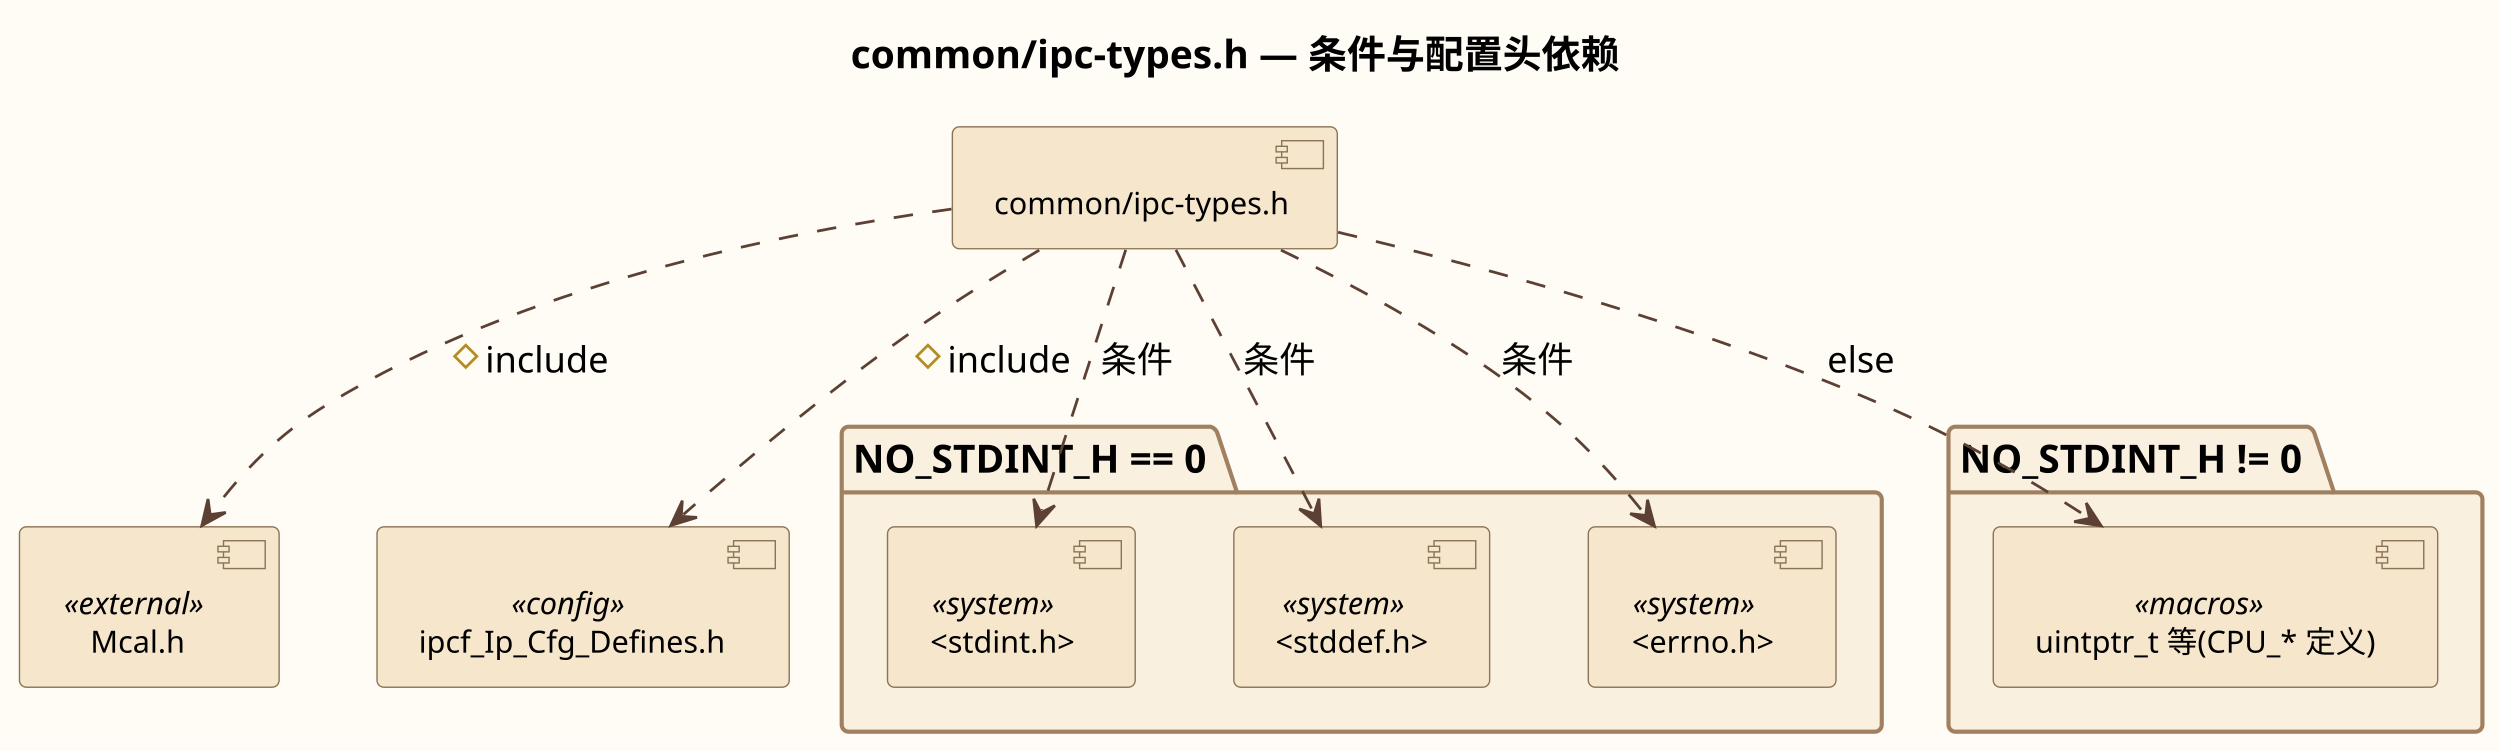
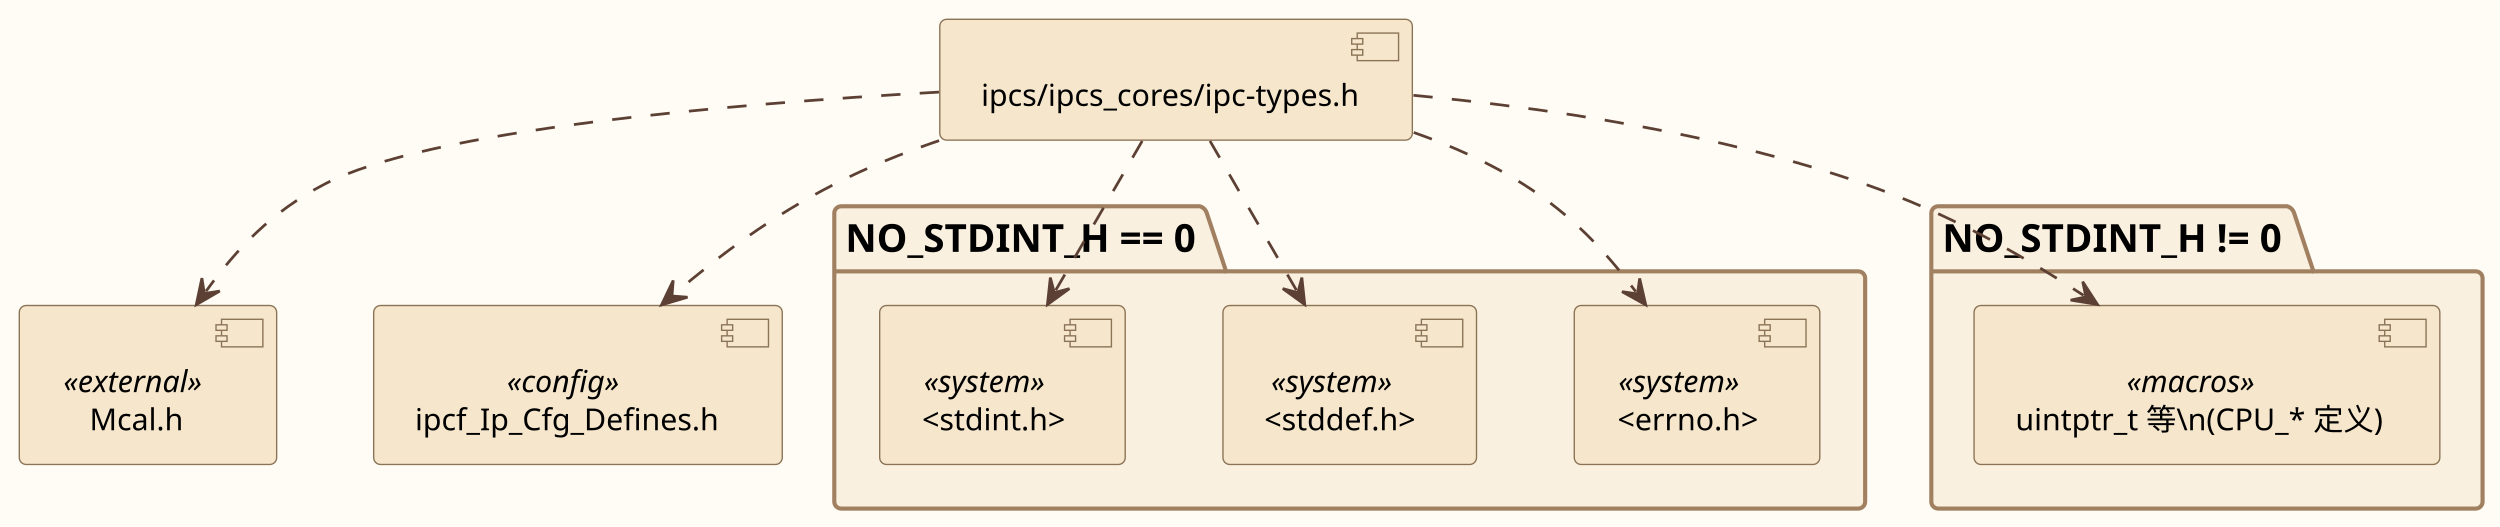
- <svg xmlns="http://www.w3.org/2000/svg" contentStyleType="text/css" data-diagram-type="DESCRIPTION" height="270px" preserveAspectRatio="none" style="width:899px;height:270px;background:#FFFCF5;" version="1.1" viewBox="0 0 899 270" width="899px" zoomAndPan="magnify">
+ <svg xmlns="http://www.w3.org/2000/svg" contentStyleType="text/css" data-diagram-type="DESCRIPTION" height="191px" preserveAspectRatio="none" style="width:907px;height:191px;background:#FFFCF5;" version="1.1" viewBox="0 0 907 191" width="907px" zoomAndPan="magnify">
  <defs />
  <g>
-     <rect fill="#FFFCF5" height="270" style="stroke:none;stroke-width:1;" width="899" x="0" y="0" />
-     <g class="title" data-source-line="16">
-       <text fill="#000000" font-family="sans-serif" font-size="14" font-weight="bold" lengthAdjust="spacing" textLength="273.848" x="305.916" y="24.533">common/ipc-types.h — 条件与配置头依赖</text>
+     <rect fill="#FFFCF5" height="191" style="stroke:none;stroke-width:1;" width="907" x="0" y="0" />
+     <g class="cluster" data-qualified-name="NO_STDINT_H .. 0" data-source-line="17" id="ent0003">
+       <path d="M305.18,74.84 L435.331,74.84 A3.75,3.75 0 0 1 437.831,77.34 L444.831,98.449 L674.18,98.449 A2.5,2.5 0 0 1 676.68,100.949 L676.68,182.01 A2.5,2.5 0 0 1 674.18,184.51 L305.18,184.51 A2.5,2.5 0 0 1 302.68,182.01 L302.68,77.34 A2.5,2.5 0 0 1 305.18,74.84" fill="#FAF0E0" style="stroke:#A08060;stroke-width:1.5;" />
+       <line style="stroke:#A08060;stroke-width:1.5;" x1="302.68" x2="444.831" y1="98.449" y2="98.449" />
+       <text fill="#000000" font-family="sans-serif" font-size="14" font-weight="bold" lengthAdjust="spacing" textLength="129.151" x="306.68" y="91.373">NO_STDINT_H == 0</text>
    </g>
-     <g class="cluster" data-qualified-name="NO_STDINT_H .. 0" data-source-line="18" id="ent0003">
-       <path d="M305.18,153.449 L435.331,153.449 A3.75,3.75 0 0 1 437.831,155.949 L444.831,177.059 L674.18,177.059 A2.5,2.5 0 0 1 676.68,179.559 L676.68,260.619 A2.5,2.5 0 0 1 674.18,263.119 L305.18,263.119 A2.5,2.5 0 0 1 302.68,260.619 L302.68,155.949 A2.5,2.5 0 0 1 305.18,153.449" fill="#FAF0E0" style="stroke:#A08060;stroke-width:1.5;" />
-       <line style="stroke:#A08060;stroke-width:1.5;" x1="302.68" x2="444.831" y1="177.059" y2="177.059" />
-       <text fill="#000000" font-family="sans-serif" font-size="14" font-weight="bold" lengthAdjust="spacing" textLength="129.151" x="306.68" y="169.983">NO_STDINT_H == 0</text>
+     <g class="cluster" data-qualified-name="NO_STDINT_H .. 0" data-source-line="22" id="ent0007">
+       <path d="M703.18,74.84 L829.818,74.84 A3.75,3.75 0 0 1 832.318,77.34 L839.318,98.449 L898.18,98.449 A2.5,2.5 0 0 1 900.68,100.949 L900.68,182.01 A2.5,2.5 0 0 1 898.18,184.51 L703.18,184.51 A2.5,2.5 0 0 1 700.68,182.01 L700.68,77.34 A2.5,2.5 0 0 1 703.18,74.84" fill="#FAF0E0" style="stroke:#A08060;stroke-width:1.5;" />
+       <line style="stroke:#A08060;stroke-width:1.5;" x1="700.68" x2="839.318" y1="98.449" y2="98.449" />
+       <text fill="#000000" font-family="sans-serif" font-size="14" font-weight="bold" lengthAdjust="spacing" textLength="125.638" x="704.68" y="91.373">NO_STDINT_H != 0</text>
    </g>
-     <g class="cluster" data-qualified-name="NO_STDINT_H .. 0" data-source-line="23" id="ent0007">
-       <path d="M703.18,153.449 L829.818,153.449 A3.75,3.75 0 0 1 832.318,155.949 L839.318,177.059 L890.18,177.059 A2.5,2.5 0 0 1 892.68,179.559 L892.68,260.619 A2.5,2.5 0 0 1 890.18,263.119 L703.18,263.119 A2.5,2.5 0 0 1 700.68,260.619 L700.68,155.949 A2.5,2.5 0 0 1 703.18,153.449" fill="#FAF0E0" style="stroke:#A08060;stroke-width:1.5;" />
-       <line style="stroke:#A08060;stroke-width:1.5;" x1="700.68" x2="839.318" y1="177.059" y2="177.059" />
-       <text fill="#000000" font-family="sans-serif" font-size="14" font-weight="bold" lengthAdjust="spacing" textLength="125.638" x="704.68" y="169.983">NO_STDINT_H != 0</text>
+     <g class="entity" data-qualified-name="NO_STDINT_H .. 0.U1" data-source-line="18" id="ent0004">
+       <rect fill="#F5E6CC" height="57.672" rx="2.5" ry="2.5" style="stroke:#8B7355;stroke-width:0.5;" width="89.072" x="319.15" y="110.84" />
+       <rect fill="#F5E6CC" height="10" style="stroke:#8B7355;stroke-width:0.5;" width="15" x="388.222" y="115.84" />
+       <rect fill="#F5E6CC" height="2" style="stroke:#8B7355;stroke-width:0.5;" width="4" x="386.222" y="117.84" />
+       <rect fill="#F5E6CC" height="2" style="stroke:#8B7355;stroke-width:0.5;" width="4" x="386.222" y="121.84" />
+       <text fill="#000000" font-family="sans-serif" font-size="11" font-style="italic" lengthAdjust="spacing" textLength="47.072" x="335.15" y="142.259">«system»</text>
+       <text fill="#000000" font-family="sans-serif" font-size="11" lengthAdjust="spacing" textLength="48.313" x="334.53" y="156.095">&lt;stdint.h&gt;</text>
    </g>
-     <g class="entity" data-qualified-name="NO_STDINT_H .. 0.U1" data-source-line="19" id="ent0004">
-       <rect fill="#F5E6CC" height="57.672" rx="2.5" ry="2.5" style="stroke:#8B7355;stroke-width:0.5;" width="89.072" x="319.15" y="189.449" />
-       <rect fill="#F5E6CC" height="10" style="stroke:#8B7355;stroke-width:0.5;" width="15" x="388.222" y="194.449" />
-       <rect fill="#F5E6CC" height="2" style="stroke:#8B7355;stroke-width:0.5;" width="4" x="386.222" y="196.449" />
-       <rect fill="#F5E6CC" height="2" style="stroke:#8B7355;stroke-width:0.5;" width="4" x="386.222" y="200.449" />
-       <text fill="#000000" font-family="sans-serif" font-size="11" font-style="italic" lengthAdjust="spacing" textLength="47.072" x="335.15" y="220.868">«system»</text>
-       <text fill="#000000" font-family="sans-serif" font-size="11" lengthAdjust="spacing" textLength="48.313" x="334.53" y="234.704">&lt;stdint.h&gt;</text>
+     <g class="entity" data-qualified-name="NO_STDINT_H .. 0.U2" data-source-line="19" id="ent0005">
+       <rect fill="#F5E6CC" height="57.672" rx="2.5" ry="2.5" style="stroke:#8B7355;stroke-width:0.5;" width="91.987" x="443.69" y="110.84" />
+       <rect fill="#F5E6CC" height="10" style="stroke:#8B7355;stroke-width:0.5;" width="15" x="515.677" y="115.84" />
+       <rect fill="#F5E6CC" height="2" style="stroke:#8B7355;stroke-width:0.5;" width="4" x="513.677" y="117.84" />
+       <rect fill="#F5E6CC" height="2" style="stroke:#8B7355;stroke-width:0.5;" width="4" x="513.677" y="121.84" />
+       <text fill="#000000" font-family="sans-serif" font-size="11" font-style="italic" lengthAdjust="spacing" textLength="47.072" x="461.147" y="142.259">«system»</text>
+       <text fill="#000000" font-family="sans-serif" font-size="11" lengthAdjust="spacing" textLength="51.987" x="458.69" y="156.095">&lt;stddef.h&gt;</text>
    </g>
-     <g class="entity" data-qualified-name="NO_STDINT_H .. 0.U2" data-source-line="20" id="ent0005">
-       <rect fill="#F5E6CC" height="57.672" rx="2.5" ry="2.5" style="stroke:#8B7355;stroke-width:0.5;" width="91.987" x="443.69" y="189.449" />
-       <rect fill="#F5E6CC" height="10" style="stroke:#8B7355;stroke-width:0.5;" width="15" x="515.677" y="194.449" />
-       <rect fill="#F5E6CC" height="2" style="stroke:#8B7355;stroke-width:0.5;" width="4" x="513.677" y="196.449" />
-       <rect fill="#F5E6CC" height="2" style="stroke:#8B7355;stroke-width:0.5;" width="4" x="513.677" y="200.449" />
-       <text fill="#000000" font-family="sans-serif" font-size="11" font-style="italic" lengthAdjust="spacing" textLength="47.072" x="461.147" y="220.868">«system»</text>
-       <text fill="#000000" font-family="sans-serif" font-size="11" lengthAdjust="spacing" textLength="51.987" x="458.69" y="234.704">&lt;stddef.h&gt;</text>
+     <g class="entity" data-qualified-name="NO_STDINT_H .. 0.U3" data-source-line="20" id="ent0006">
+       <rect fill="#F5E6CC" height="57.672" rx="2.5" ry="2.5" style="stroke:#8B7355;stroke-width:0.5;" width="89.072" x="571.15" y="110.84" />
+       <rect fill="#F5E6CC" height="10" style="stroke:#8B7355;stroke-width:0.5;" width="15" x="640.222" y="115.84" />
+       <rect fill="#F5E6CC" height="2" style="stroke:#8B7355;stroke-width:0.5;" width="4" x="638.222" y="117.84" />
+       <rect fill="#F5E6CC" height="2" style="stroke:#8B7355;stroke-width:0.5;" width="4" x="638.222" y="121.84" />
+       <text fill="#000000" font-family="sans-serif" font-size="11" font-style="italic" lengthAdjust="spacing" textLength="47.072" x="587.15" y="142.259">«system»</text>
+       <text fill="#000000" font-family="sans-serif" font-size="11" lengthAdjust="spacing" textLength="47.701" x="586.836" y="156.095">&lt;errno.h&gt;</text>
    </g>
-     <g class="entity" data-qualified-name="NO_STDINT_H .. 0.U3" data-source-line="21" id="ent0006">
-       <rect fill="#F5E6CC" height="57.672" rx="2.5" ry="2.5" style="stroke:#8B7355;stroke-width:0.5;" width="89.072" x="571.15" y="189.449" />
-       <rect fill="#F5E6CC" height="10" style="stroke:#8B7355;stroke-width:0.5;" width="15" x="640.222" y="194.449" />
-       <rect fill="#F5E6CC" height="2" style="stroke:#8B7355;stroke-width:0.5;" width="4" x="638.222" y="196.449" />
-       <rect fill="#F5E6CC" height="2" style="stroke:#8B7355;stroke-width:0.5;" width="4" x="638.222" y="200.449" />
-       <text fill="#000000" font-family="sans-serif" font-size="11" font-style="italic" lengthAdjust="spacing" textLength="47.072" x="587.15" y="220.868">«system»</text>
-       <text fill="#000000" font-family="sans-serif" font-size="11" lengthAdjust="spacing" textLength="47.701" x="586.836" y="234.704">&lt;errno.h&gt;</text>
+     <g class="entity" data-qualified-name="NO_STDINT_H .. 0.CPU" data-source-line="23" id="ent0008">
+       <rect fill="#F5E6CC" height="57.672" rx="2.5" ry="2.5" style="stroke:#8B7355;stroke-width:0.5;" width="168.981" x="716.19" y="110.84" />
+       <rect fill="#F5E6CC" height="10" style="stroke:#8B7355;stroke-width:0.5;" width="15" x="865.171" y="115.84" />
+       <rect fill="#F5E6CC" height="2" style="stroke:#8B7355;stroke-width:0.5;" width="4" x="863.171" y="117.84" />
+       <rect fill="#F5E6CC" height="2" style="stroke:#8B7355;stroke-width:0.5;" width="4" x="863.171" y="121.84" />
+       <text fill="#000000" font-family="sans-serif" font-size="11" font-style="italic" lengthAdjust="spacing" textLength="48.297" x="771.532" y="142.259">«macros»</text>
+       <text fill="#000000" font-family="sans-serif" font-size="11" lengthAdjust="spacing" textLength="128.981" x="731.19" y="156.095">uintptr_t 等\n(CPU_* 定义)</text>
    </g>
-     <g class="entity" data-qualified-name="NO_STDINT_H .. 0.CPU" data-source-line="24" id="ent0008">
-       <rect fill="#F5E6CC" height="57.672" rx="2.5" ry="2.5" style="stroke:#8B7355;stroke-width:0.5;" width="159.808" x="716.78" y="189.449" />
-       <rect fill="#F5E6CC" height="10" style="stroke:#8B7355;stroke-width:0.5;" width="15" x="856.588" y="194.449" />
-       <rect fill="#F5E6CC" height="2" style="stroke:#8B7355;stroke-width:0.5;" width="4" x="854.588" y="196.449" />
-       <rect fill="#F5E6CC" height="2" style="stroke:#8B7355;stroke-width:0.5;" width="4" x="854.588" y="200.449" />
-       <text fill="#000000" font-family="sans-serif" font-size="11" font-style="italic" lengthAdjust="spacing" textLength="48.297" x="767.535" y="220.868">«macros»</text>
-       <text fill="#000000" font-family="sans-serif" font-size="11" lengthAdjust="spacing" textLength="119.808" x="731.78" y="234.704">uintptr_t 等(CPU_* 定义)</text>
+     <g class="entity" data-qualified-name="R" data-source-line="16" id="ent0002">
+       <rect fill="#F5E6CC" height="43.836" rx="2.5" ry="2.5" style="stroke:#8B7355;stroke-width:0.5;" width="171.441" x="340.96" y="7" />
+       <rect fill="#F5E6CC" height="10" style="stroke:#8B7355;stroke-width:0.5;" width="15" x="492.401" y="12" />
+       <rect fill="#F5E6CC" height="2" style="stroke:#8B7355;stroke-width:0.5;" width="4" x="490.401" y="14" />
+       <rect fill="#F5E6CC" height="2" style="stroke:#8B7355;stroke-width:0.5;" width="4" x="490.401" y="18" />
+       <text fill="#000000" font-family="sans-serif" font-size="11" lengthAdjust="spacing" textLength="131.441" x="355.96" y="38.419">ipcs/ipcs_cores/ipc-types.h</text>
    </g>
-     <g class="entity" data-qualified-name="R" data-source-line="17" id="ent0002">
-       <rect fill="#F5E6CC" height="43.836" rx="2.5" ry="2.5" style="stroke:#8B7355;stroke-width:0.5;" width="138.425" x="342.47" y="45.609" />
-       <rect fill="#F5E6CC" height="10" style="stroke:#8B7355;stroke-width:0.5;" width="15" x="460.895" y="50.609" />
-       <rect fill="#F5E6CC" height="2" style="stroke:#8B7355;stroke-width:0.5;" width="4" x="458.895" y="52.609" />
-       <rect fill="#F5E6CC" height="2" style="stroke:#8B7355;stroke-width:0.5;" width="4" x="458.895" y="56.609" />
-       <text fill="#000000" font-family="sans-serif" font-size="11" lengthAdjust="spacing" textLength="98.425" x="357.47" y="77.028">common/ipc-types.h</text>
+     <g class="entity" data-qualified-name="M" data-source-line="25" id="ent0009">
+       <rect fill="#F5E6CC" height="57.672" rx="2.5" ry="2.5" style="stroke:#8B7355;stroke-width:0.5;" width="93.369" x="7" y="110.84" />
+       <rect fill="#F5E6CC" height="10" style="stroke:#8B7355;stroke-width:0.5;" width="15" x="80.369" y="115.84" />
+       <rect fill="#F5E6CC" height="2" style="stroke:#8B7355;stroke-width:0.5;" width="4" x="78.369" y="117.84" />
+       <rect fill="#F5E6CC" height="2" style="stroke:#8B7355;stroke-width:0.5;" width="4" x="78.369" y="121.84" />
+       <text fill="#000000" font-family="sans-serif" font-size="11" font-style="italic" lengthAdjust="spacing" textLength="51.369" x="23" y="142.259">«external»</text>
+       <text fill="#000000" font-family="sans-serif" font-size="11" lengthAdjust="spacing" textLength="32.398" x="32.485" y="156.095">Mcal.h</text>
    </g>
-     <g class="entity" data-qualified-name="M" data-source-line="27" id="ent0009">
-       <rect fill="#F5E6CC" height="57.672" rx="2.5" ry="2.5" style="stroke:#8B7355;stroke-width:0.5;" width="93.369" x="7" y="189.449" />
-       <rect fill="#F5E6CC" height="10" style="stroke:#8B7355;stroke-width:0.5;" width="15" x="80.369" y="194.449" />
-       <rect fill="#F5E6CC" height="2" style="stroke:#8B7355;stroke-width:0.5;" width="4" x="78.369" y="196.449" />
-       <rect fill="#F5E6CC" height="2" style="stroke:#8B7355;stroke-width:0.5;" width="4" x="78.369" y="200.449" />
-       <text fill="#000000" font-family="sans-serif" font-size="11" font-style="italic" lengthAdjust="spacing" textLength="51.369" x="23" y="220.868">«external»</text>
-       <text fill="#000000" font-family="sans-serif" font-size="11" lengthAdjust="spacing" textLength="32.398" x="32.485" y="234.704">Mcal.h</text>
+     <g class="entity" data-qualified-name="D" data-source-line="26" id="ent0010">
+       <rect fill="#F5E6CC" height="57.672" rx="2.5" ry="2.5" style="stroke:#8B7355;stroke-width:0.5;" width="148.233" x="135.57" y="110.84" />
+       <rect fill="#F5E6CC" height="10" style="stroke:#8B7355;stroke-width:0.5;" width="15" x="263.803" y="115.84" />
+       <rect fill="#F5E6CC" height="2" style="stroke:#8B7355;stroke-width:0.5;" width="4" x="261.803" y="117.84" />
+       <rect fill="#F5E6CC" height="2" style="stroke:#8B7355;stroke-width:0.5;" width="4" x="261.803" y="121.84" />
+       <text fill="#000000" font-family="sans-serif" font-size="11" font-style="italic" lengthAdjust="spacing" textLength="41.588" x="183.892" y="142.259">«config»</text>
+       <text fill="#000000" font-family="sans-serif" font-size="11" lengthAdjust="spacing" textLength="108.233" x="150.57" y="156.095">ipcf_Ip_Cfg_Defines.h</text>
    </g>
-     <g class="entity" data-qualified-name="D" data-source-line="28" id="ent0010">
-       <rect fill="#F5E6CC" height="57.672" rx="2.5" ry="2.5" style="stroke:#8B7355;stroke-width:0.5;" width="148.233" x="135.57" y="189.449" />
-       <rect fill="#F5E6CC" height="10" style="stroke:#8B7355;stroke-width:0.5;" width="15" x="263.803" y="194.449" />
-       <rect fill="#F5E6CC" height="2" style="stroke:#8B7355;stroke-width:0.5;" width="4" x="261.803" y="196.449" />
-       <rect fill="#F5E6CC" height="2" style="stroke:#8B7355;stroke-width:0.5;" width="4" x="261.803" y="200.449" />
-       <text fill="#000000" font-family="sans-serif" font-size="11" font-style="italic" lengthAdjust="spacing" textLength="41.588" x="183.892" y="220.868">«config»</text>
-       <text fill="#000000" font-family="sans-serif" font-size="11" lengthAdjust="spacing" textLength="108.233" x="150.57" y="234.704">ipcf_Ip_Cfg_Defines.h</text>
+     <g class="link" data-entity-1="ent0002" data-entity-2="ent0009" data-link-type="dependency" data-source-line="27" id="lnk11">
+       <path d="M340.66,33.41 C262.98,37.78 155.28,47.22 117.68,66.84 C98.58,76.81 85.998,90.11 74.728,105.68" fill="none" id="R-to-M" style="stroke:#5C4033;stroke-width:1;stroke-dasharray:7,7;" />
+       <polygon fill="#5C4033" points="71.21,110.54,79.727,105.595,74.142,106.49,73.247,100.904,71.21,110.54" style="stroke:#5C4033;stroke-width:1;" />
    </g>
-     <g class="link" data-entity-1="ent0002" data-entity-2="ent0009" data-link-type="dependency" data-source-line="29" id="lnk11">
-       <path d="M342.16,75.179 C279.59,83.739 187.09,102.949 117.68,145.449 C99.74,156.439 87.577,169.23 76.177,184.25" fill="none" id="R-to-M" style="stroke:#5C4033;stroke-width:1;stroke-dasharray:7,7;" />
-       <polygon fill="#5C4033" points="72.55,189.029,81.177,184.279,75.573,185.047,74.805,179.442,72.55,189.029" style="stroke:#5C4033;stroke-width:1;" />
-       <g data-visibility-modifier="PROTECTED_METHOD">
-         <polygon fill="none" points="167.48,124.125,171.48,128.125,167.48,132.125,163.48,128.125" style="stroke:#B38D22;stroke-width:1;" />
-       </g>
-       <text fill="#000000" font-family="sans-serif" font-size="13" lengthAdjust="spacing" textLength="41.196" x="174.48" y="133.945">include</text>
+     <g class="link" data-entity-1="ent0002" data-entity-2="ent0010" data-link-type="dependency" data-source-line="28" id="lnk12">
+       <path d="M340.69,51.01 C327.64,55.49 314.58,60.74 302.68,66.84 C279.99,78.47 261.843,91.974 244.553,106.734" fill="none" id="R-to-D" style="stroke:#5C4033;stroke-width:1;stroke-dasharray:7,7;" />
+       <polygon fill="#5C4033" points="239.99,110.63,249.432,107.829,243.793,107.384,244.238,101.744,239.99,110.63" style="stroke:#5C4033;stroke-width:1;" />
    </g>
-     <g class="link" data-entity-1="ent0002" data-entity-2="ent0010" data-link-type="dependency" data-source-line="30" id="lnk12">
-       <path d="M373.71,89.939 C359.02,98.629 342.27,109.059 327.68,119.449 C297.12,141.209 268.936,164.73 245.736,185.019" fill="none" id="R-to-D" style="stroke:#5C4033;stroke-width:1;stroke-dasharray:7,7;" />
-       <polygon fill="#5C4033" points="241.22,188.969,250.628,186.055,244.984,185.678,245.361,180.034,241.22,188.969" style="stroke:#5C4033;stroke-width:1;" />
-       <g data-visibility-modifier="PROTECTED_METHOD">
-         <polygon fill="none" points="333.68,124.125,337.68,128.125,333.68,132.125,329.68,128.125" style="stroke:#B38D22;stroke-width:1;" />
-       </g>
-       <text fill="#000000" font-family="sans-serif" font-size="13" lengthAdjust="spacing" textLength="41.196" x="340.68" y="133.945">include</text>
+     <g class="link" data-entity-1="ent0002" data-entity-2="ent0004" data-link-type="dependency" data-source-line="29" id="lnk13">
+       <path d="M414.39,51.15 C404.58,68.08 393.757,86.768 383.017,105.308" fill="none" id="R-to-U1" style="stroke:#5C4033;stroke-width:1;stroke-dasharray:7,7;" />
+       <polygon fill="#5C4033" points="380.01,110.5,387.983,104.717,382.516,106.174,381.06,100.707,380.01,110.5" style="stroke:#5C4033;stroke-width:1;" />
    </g>
-     <g class="link" data-entity-1="ent0002" data-entity-2="ent0004" data-link-type="dependency" data-source-line="31" id="lnk13">
-       <path d="M404.81,89.839 C396.38,115.949 383.922,154.549 374.602,183.439" fill="none" id="R-to-U1" style="stroke:#5C4033;stroke-width:1;stroke-dasharray:7,7;" />
-       <polygon fill="#5C4033" points="372.76,189.149,379.33,181.812,374.295,184.391,371.716,179.356,372.76,189.149" style="stroke:#5C4033;stroke-width:1;" />
-       <text fill="#000000" font-family="sans-serif" font-size="13" lengthAdjust="spacing" textLength="26" x="395.79" y="133.945">条件</text>
+     <g class="link" data-entity-1="ent0002" data-entity-2="ent0005" data-link-type="dependency" data-source-line="30" id="lnk14">
+       <path d="M438.98,51.15 C448.79,68.08 459.613,86.768 470.353,105.308" fill="none" id="R-to-U2" style="stroke:#5C4033;stroke-width:1;stroke-dasharray:7,7;" />
+       <polygon fill="#5C4033" points="473.36,110.5,472.31,100.707,470.854,106.174,465.387,104.717,473.36,110.5" style="stroke:#5C4033;stroke-width:1;" />
    </g>
-     <g class="link" data-entity-1="ent0002" data-entity-2="ent0005" data-link-type="dependency" data-source-line="32" id="lnk14">
-       <path d="M422.86,89.839 C436.55,115.949 457.005,154.945 472.145,183.835" fill="none" id="R-to-U2" style="stroke:#5C4033;stroke-width:1;stroke-dasharray:7,7;" />
-       <polygon fill="#5C4033" points="474.93,189.149,474.295,179.321,472.609,184.721,467.209,183.034,474.93,189.149" style="stroke:#5C4033;stroke-width:1;" />
-       <text fill="#000000" font-family="sans-serif" font-size="13" lengthAdjust="spacing" textLength="26" x="447.01" y="133.945">条件</text>
+     <g class="link" data-entity-1="ent0002" data-entity-2="ent0006" data-link-type="dependency" data-source-line="31" id="lnk15">
+       <path d="M512.91,48.06 C526.8,52.96 540.58,59.11 552.68,66.84 C570.3,78.08 582.234,90.864 593.474,105.814" fill="none" id="R-to-U3" style="stroke:#5C4033;stroke-width:1;stroke-dasharray:7,7;" />
+       <polygon fill="#5C4033" points="597.08,110.61,594.869,101.013,594.075,106.614,588.474,105.82,597.08,110.61" style="stroke:#5C4033;stroke-width:1;" />
    </g>
-     <g class="link" data-entity-1="ent0002" data-entity-2="ent0006" data-link-type="dependency" data-source-line="33" id="lnk15">
-       <path d="M460.63,89.939 C489.02,103.609 524.6,122.969 552.68,145.449 C568.48,158.099 579.774,170.32 591.204,184.56" fill="none" id="R-to-U3" style="stroke:#5C4033;stroke-width:1;stroke-dasharray:7,7;" />
-       <polygon fill="#5C4033" points="594.96,189.239,592.446,179.717,591.83,185.34,586.207,184.725,594.96,189.239" style="stroke:#5C4033;stroke-width:1;" />
-       <text fill="#000000" font-family="sans-serif" font-size="13" lengthAdjust="spacing" textLength="26" x="539.8" y="133.945">条件</text>
-     </g>
-     <g class="link" data-entity-1="ent0002" data-entity-2="ent0008" data-link-type="dependency" data-source-line="34" id="lnk16">
-       <path d="M481.18,83.519 C535.65,96.489 612.68,117.559 676.68,145.449 C704.17,157.429 728.027,171.319 750.567,185.849" fill="none" id="R-to-CPU" style="stroke:#5C4033;stroke-width:1;stroke-dasharray:7,7;" />
-       <polygon fill="#5C4033" points="755.61,189.099,750.213,180.861,751.408,186.39,745.878,187.585,755.61,189.099" style="stroke:#5C4033;stroke-width:1;" />
-       <text fill="#000000" font-family="sans-serif" font-size="13" lengthAdjust="spacing" textLength="23.848" x="657.06" y="133.945">else</text>
+     <g class="link" data-entity-1="ent0002" data-entity-2="ent0008" data-link-type="dependency" data-source-line="32" id="lnk16">
+       <path d="M512.79,34.58 C561.9,39.21 623.97,48.44 676.68,66.84 C706.63,77.29 732.485,91.871 755.935,107.171" fill="none" id="R-to-CPU" style="stroke:#5C4033;stroke-width:1;stroke-dasharray:7,7;" />
+       <polygon fill="#5C4033" points="760.96,110.45,755.608,102.182,756.773,107.718,751.237,108.882,760.96,110.45" style="stroke:#5C4033;stroke-width:1;" />
    </g>
  </g>
</svg>
